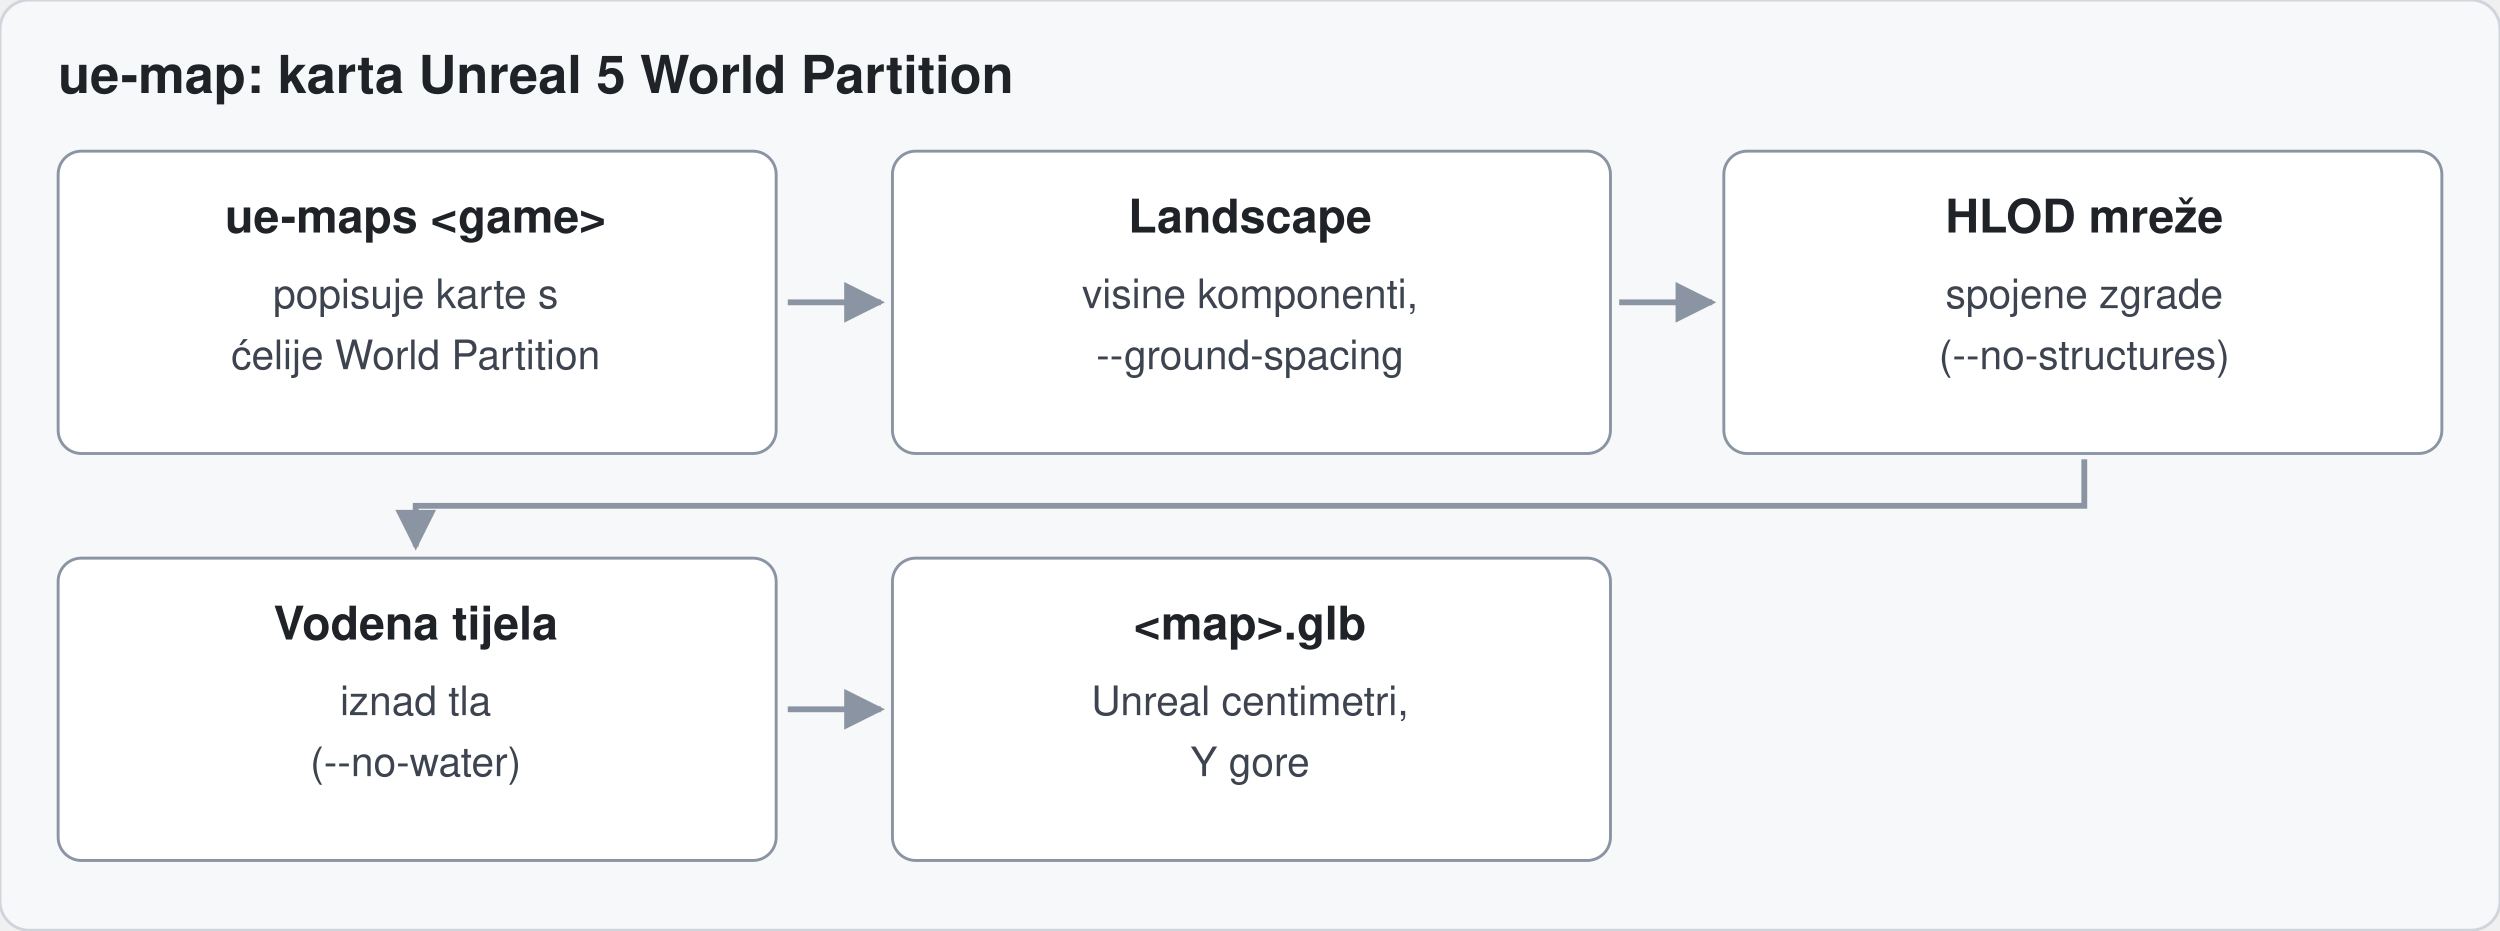
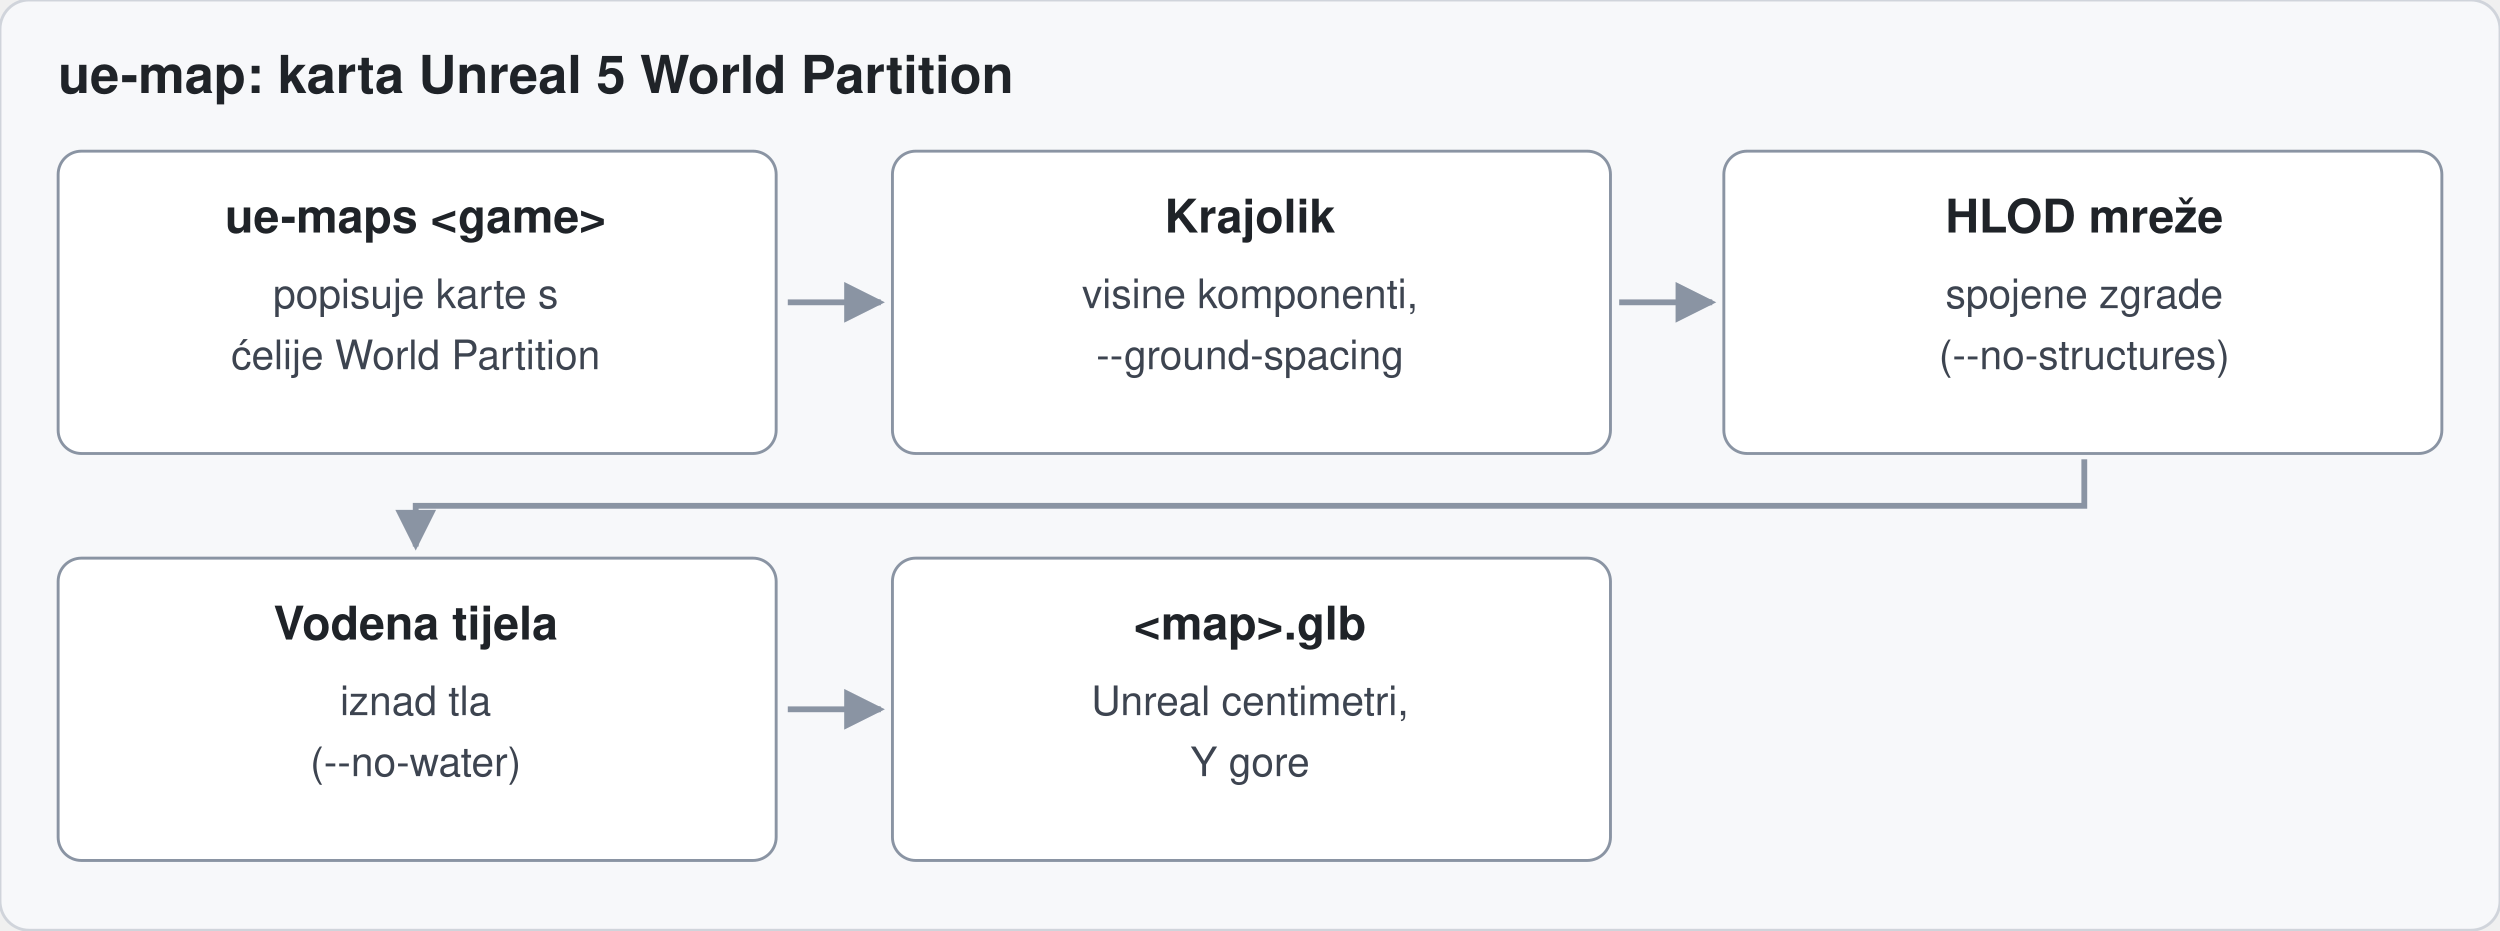
<svg xmlns="http://www.w3.org/2000/svg" width="860" height="320" viewBox="0 0 860 320" role="img" aria-label="ue-map: an Unreal 5 World Partition map">
  <rect width="860" height="320" rx="10" fill="#f7f8fa" stroke="#d0d4db" />
  <defs>
    <marker id="a" viewBox="0 0 10 10" refX="9" refY="5" markerWidth="7" markerHeight="7" orient="auto-start-reverse">
      <path d="M0,0 L10,5 L0,10 z" fill="#8a94a3" />
    </marker>
  </defs>
  <text x="20" y="32" font-family="Segoe UI,Helvetica,Arial,sans-serif" font-size="18" font-weight="600" fill="#1f2328" text-anchor="start">ue-map: karta Unreal 5 World Partition</text>
  <rect x="20" y="52" width="247" height="104" rx="8" fill="#ffffff" stroke="#8a94a3" />
  <text x="143" y="80" font-family="Segoe UI,Helvetica,Arial,sans-serif" font-size="16" font-weight="600" fill="#1f2328" text-anchor="middle">ue-maps &lt;game&gt;</text>
  <text x="143" y="106" font-family="Segoe UI,Helvetica,Arial,sans-serif" font-size="14" font-weight="400" fill="#3d4450" text-anchor="middle">popisuje karte s</text>
  <text x="143" y="127" font-family="Segoe UI,Helvetica,Arial,sans-serif" font-size="14" font-weight="400" fill="#3d4450" text-anchor="middle">ćelije World Partition</text>
  <rect x="307" y="52" width="247" height="104" rx="8" fill="#ffffff" stroke="#8a94a3" />
-   <text x="430" y="80" font-family="Segoe UI,Helvetica,Arial,sans-serif" font-size="16" font-weight="600" fill="#1f2328" text-anchor="middle">Landscape</text>
+   <text x="430" y="80" font-family="Segoe UI,Helvetica,Arial,sans-serif" font-size="16" font-weight="600" fill="#1f2328" text-anchor="middle">Krajolik</text>
  <text x="430" y="106" font-family="Segoe UI,Helvetica,Arial,sans-serif" font-size="14" font-weight="400" fill="#3d4450" text-anchor="middle">visine komponenti,</text>
  <text x="430" y="127" font-family="Segoe UI,Helvetica,Arial,sans-serif" font-size="14" font-weight="400" fill="#3d4450" text-anchor="middle">--ground-spacing</text>
  <rect x="593" y="52" width="247" height="104" rx="8" fill="#ffffff" stroke="#8a94a3" />
  <text x="717" y="80" font-family="Segoe UI,Helvetica,Arial,sans-serif" font-size="16" font-weight="600" fill="#1f2328" text-anchor="middle">HLOD mreže</text>
  <text x="717" y="106" font-family="Segoe UI,Helvetica,Arial,sans-serif" font-size="14" font-weight="400" fill="#3d4450" text-anchor="middle">spojene zgrade</text>
  <text x="717" y="127" font-family="Segoe UI,Helvetica,Arial,sans-serif" font-size="14" font-weight="400" fill="#3d4450" text-anchor="middle">(--no-structures)</text>
  <rect x="20" y="192" width="247" height="104" rx="8" fill="#ffffff" stroke="#8a94a3" />
  <text x="143" y="220" font-family="Segoe UI,Helvetica,Arial,sans-serif" font-size="16" font-weight="600" fill="#1f2328" text-anchor="middle">Vodena tijela</text>
  <text x="143" y="246" font-family="Segoe UI,Helvetica,Arial,sans-serif" font-size="14" font-weight="400" fill="#3d4450" text-anchor="middle">iznad tla</text>
  <text x="143" y="267" font-family="Segoe UI,Helvetica,Arial,sans-serif" font-size="14" font-weight="400" fill="#3d4450" text-anchor="middle">(--no-water)</text>
  <rect x="307" y="192" width="247" height="104" rx="8" fill="#ffffff" stroke="#8a94a3" />
  <text x="430" y="220" font-family="Segoe UI,Helvetica,Arial,sans-serif" font-size="16" font-weight="600" fill="#1f2328" text-anchor="middle">&lt;map&gt;.glb</text>
  <text x="430" y="246" font-family="Segoe UI,Helvetica,Arial,sans-serif" font-size="14" font-weight="400" fill="#3d4450" text-anchor="middle">Unreal centimetri,</text>
  <text x="430" y="267" font-family="Segoe UI,Helvetica,Arial,sans-serif" font-size="14" font-weight="400" fill="#3d4450" text-anchor="middle">Y gore</text>
  <line x1="271" y1="104.0" x2="303" y2="104.0" stroke="#8a94a3" stroke-width="2" marker-end="url(#a)" />
  <line x1="557" y1="104.0" x2="589" y2="104.0" stroke="#8a94a3" stroke-width="2" marker-end="url(#a)" />
  <path d="M717,158 V174 H143 V188" fill="none" stroke="#8a94a3" stroke-width="2" marker-end="url(#a)" />
  <line x1="271" y1="244.0" x2="303" y2="244.0" stroke="#8a94a3" stroke-width="2" marker-end="url(#a)" />
</svg>
